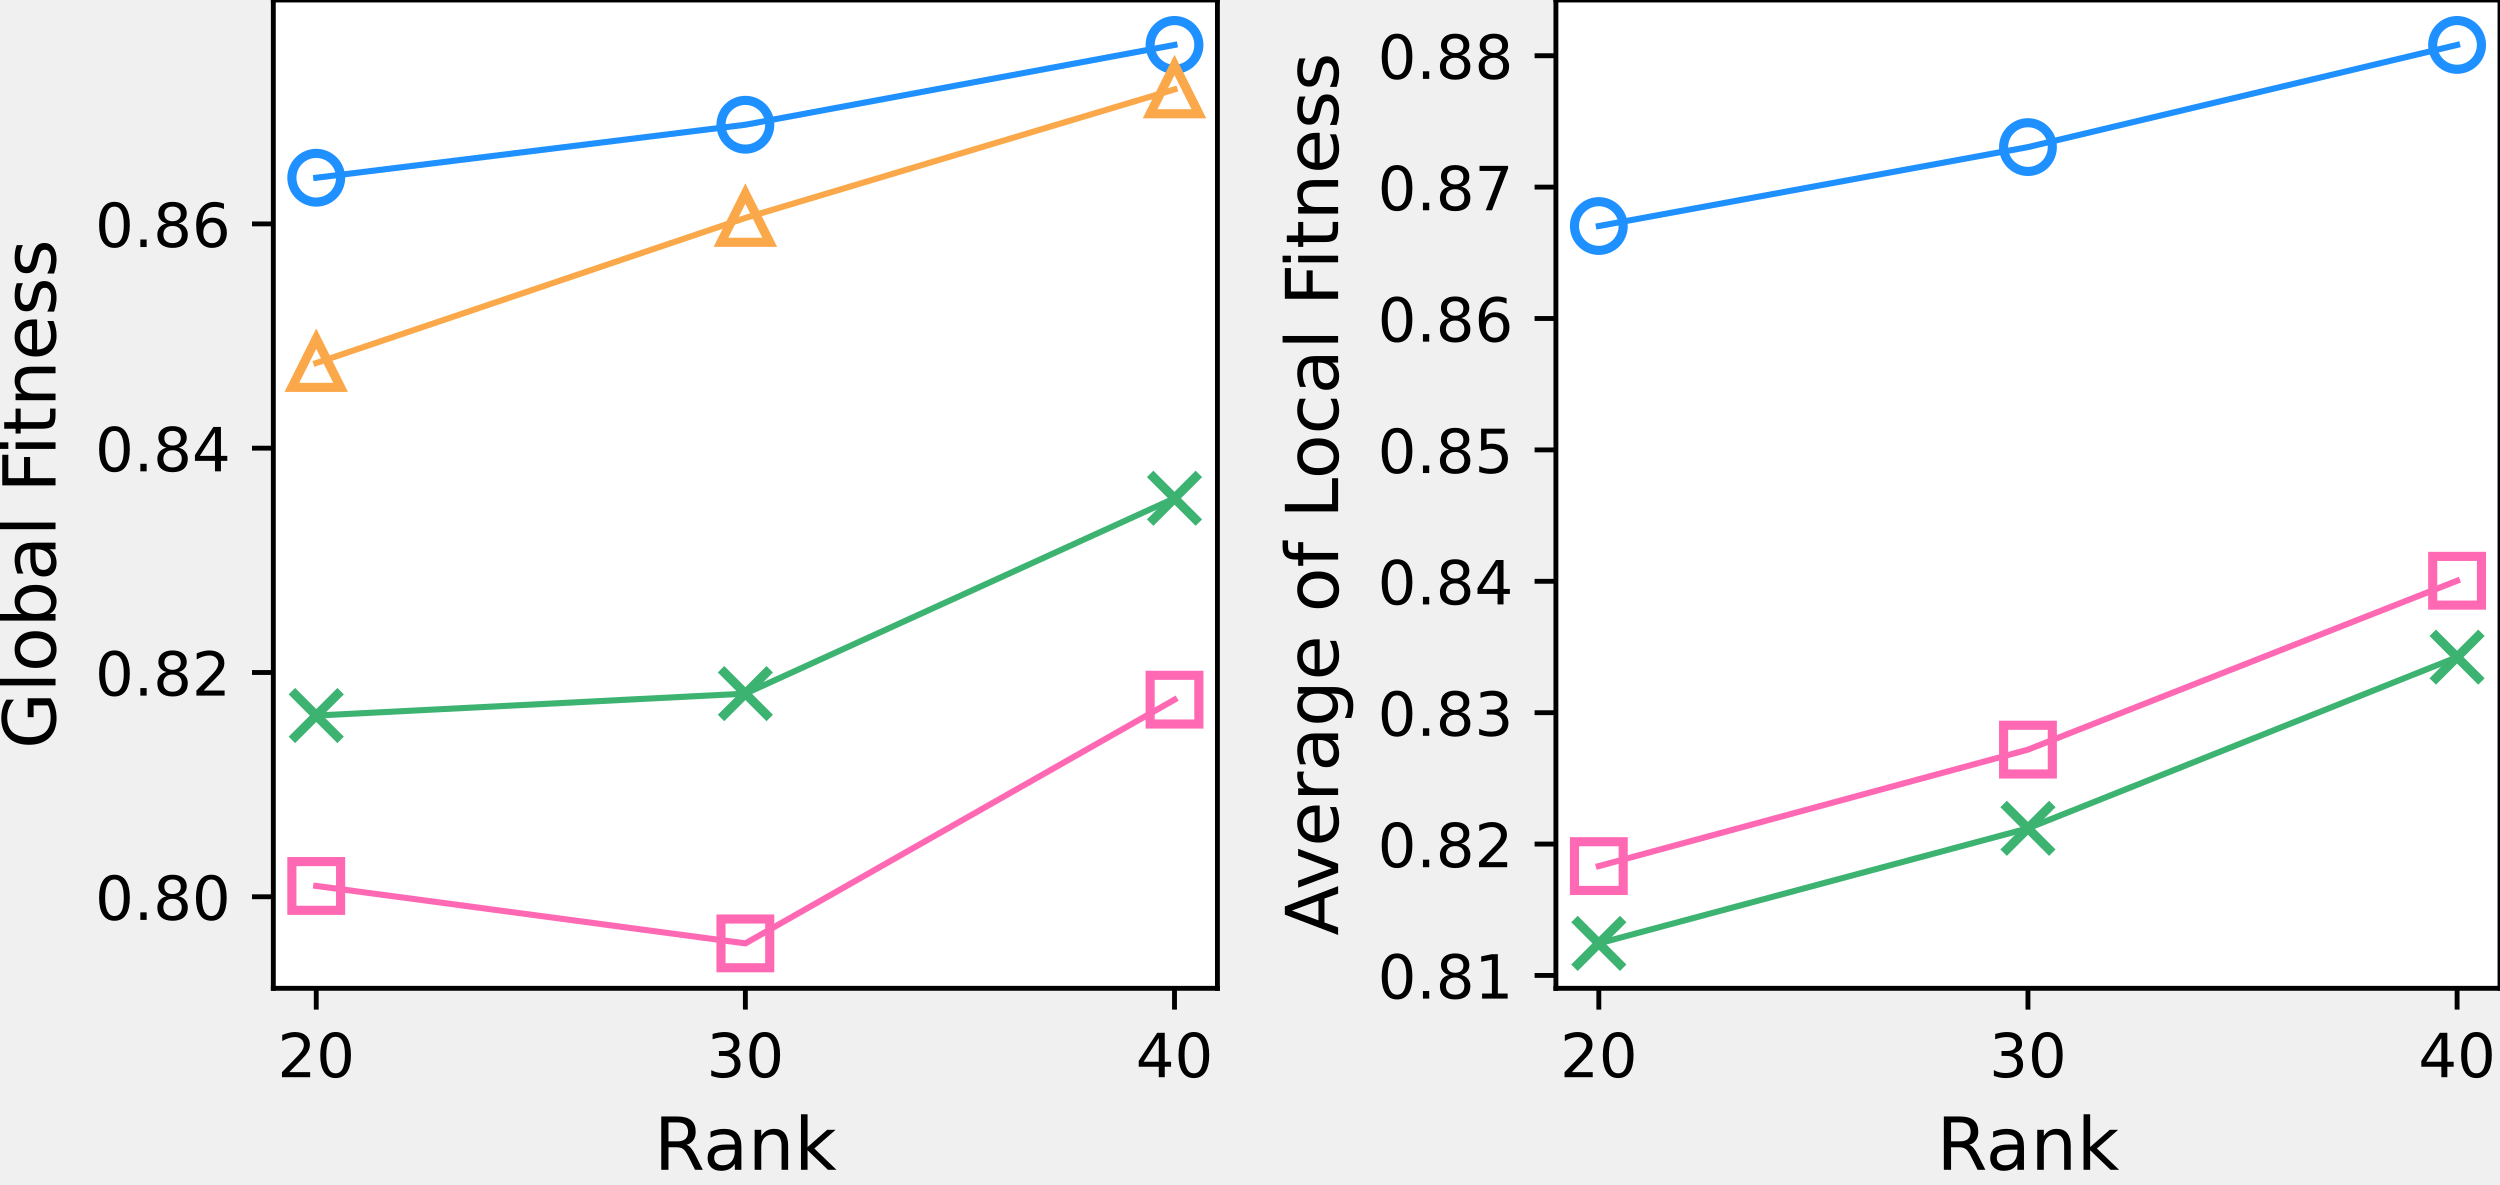
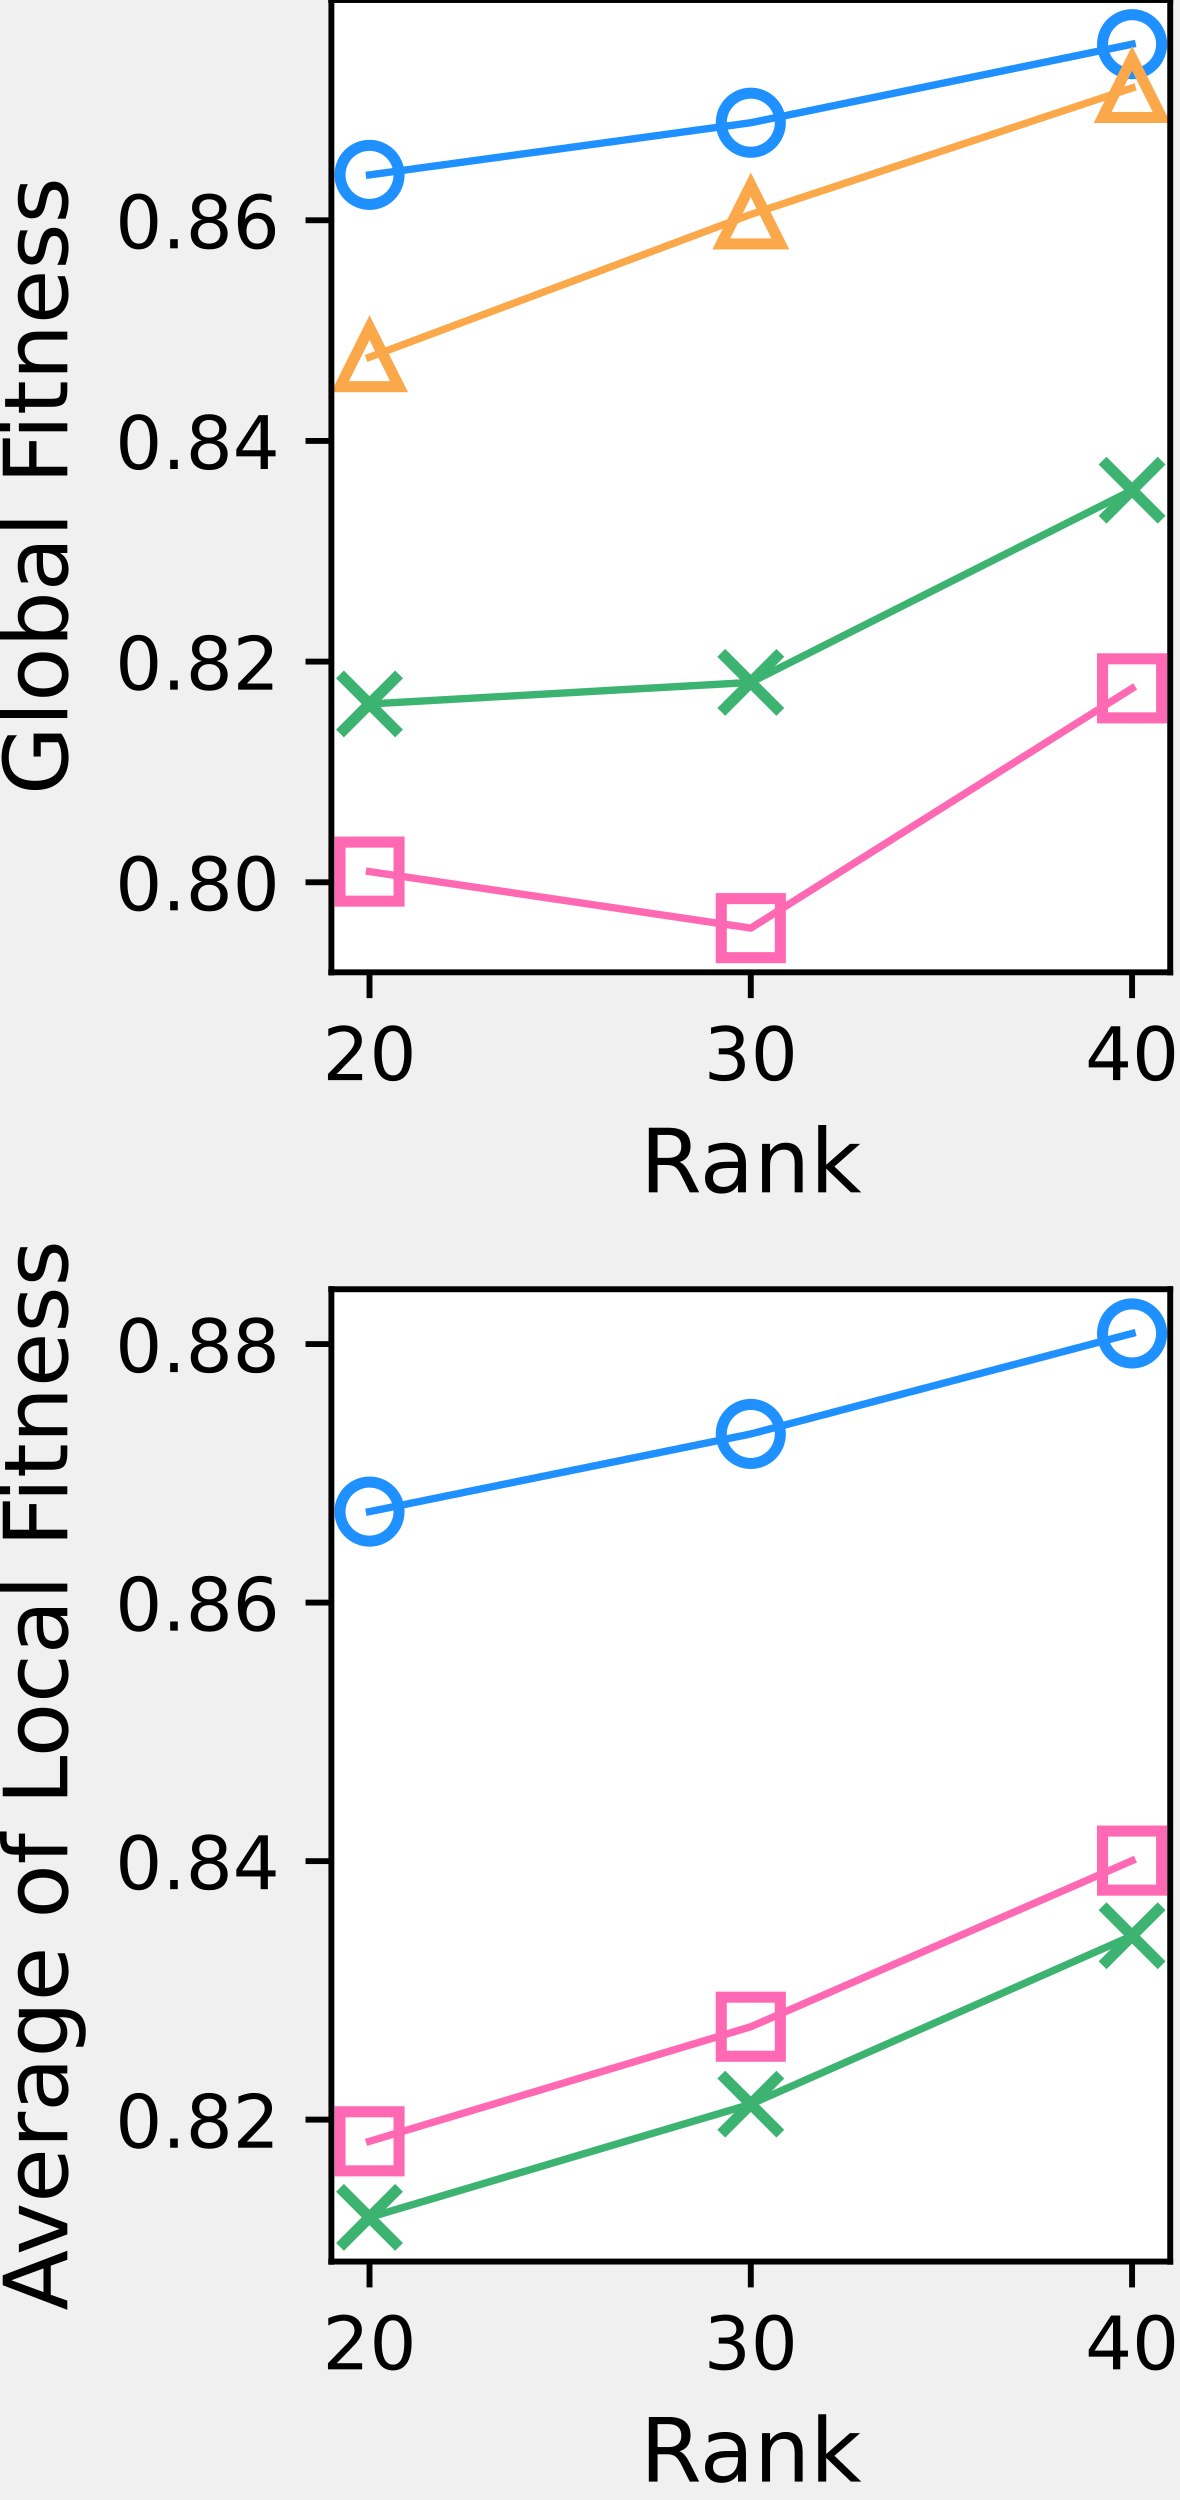
- <svg xmlns="http://www.w3.org/2000/svg" xmlns:xlink="http://www.w3.org/1999/xlink" height="194.572pt" version="1.1" viewBox="0 0 410.499 194.572" width="410.499pt">
+ <svg xmlns="http://www.w3.org/2000/svg" xmlns:xlink="http://www.w3.org/1999/xlink" height="338.572pt" version="1.1" viewBox="0 0 159.679 338.572" width="159.679pt">
  <defs>
    <style type="text/css">*{stroke-linecap:butt;stroke-linejoin:round;}</style>
  </defs>
  <g id="figure_1">
    <g id="patch_1">
-       <path d="M 0 194.572  L 410.499 194.572  L 410.499 0  L 0 0  z " style="fill:none;" />
+       <path d="M 0 338.572  L 159.679 338.572  L 159.679 0  L 0 0  z " style="fill:none;" />
    </g>
    <g id="axes_1">
      <g id="patch_2">
-         <path d="M 44.879 162.28  L 199.899 162.28  L 199.899 0  L 44.879 0  z " style="fill:#ffffff;" />
+         <path d="M 44.879 131.68  L 158.48 131.68  L 158.48 0  L 44.879 0  z " style="fill:#ffffff;" />
      </g>
      <g id="matplotlib.axis_1">
        <g id="xtick_1">
          <g id="line2d_1">
            <defs>
-               <path d="M 0 0  L 0 3.5  " id="m22b620ead5" style="stroke:#000000;stroke-width:0.8;" />
+               <path d="M 0 0  L 0 3.5  " id="mebfecb0c46" style="stroke:#000000;stroke-width:0.8;" />
            </defs>
            <g>
-               <use style="stroke:#000000;stroke-width:0.8;" x="51.926" xlink:href="#m22b620ead5" y="162.28" />
+               <use style="stroke:#000000;stroke-width:0.8;" x="50.043" xlink:href="#mebfecb0c46" y="131.68" />
            </g>
          </g>
          <g id="text_1">
-             <g transform="translate(45.56324 176.8784)scale(0.1 -0.1)">
+             <g transform="translate(43.68055 146.2784)scale(0.1 -0.1)">
              <defs>
                <path d="M 19.188 8.297  L 53.609 8.297  L 53.609 0  L 7.328 0  L 7.328 8.297  Q 12.938 14.109 22.625 23.891  Q 32.328 33.688 34.812 36.531  Q 39.547 41.844 41.422 45.531  Q 43.312 49.219 43.312 52.781  Q 43.312 58.594 39.234 62.25  Q 35.156 65.922 28.609 65.922  Q 23.969 65.922 18.812 64.312  Q 13.672 62.703 7.812 59.422  L 7.812 69.391  Q 13.766 71.781 18.938 73  Q 24.125 74.219 28.422 74.219  Q 39.75 74.219 46.484 68.547  Q 53.219 62.891 53.219 53.422  Q 53.219 48.922 51.531 44.891  Q 49.859 40.875 45.406 35.406  Q 44.188 33.984 37.641 27.219  Q 31.109 20.453 19.188 8.297  z " id="DejaVuSans-50" />
                <path d="M 31.781 66.406  Q 24.172 66.406 20.328 58.906  Q 16.5 51.422 16.5 36.375  Q 16.5 21.391 20.328 13.891  Q 24.172 6.391 31.781 6.391  Q 39.453 6.391 43.281 13.891  Q 47.125 21.391 47.125 36.375  Q 47.125 51.422 43.281 58.906  Q 39.453 66.406 31.781 66.406  z M 31.781 74.219  Q 44.047 74.219 50.516 64.516  Q 56.984 54.828 56.984 36.375  Q 56.984 17.969 50.516 8.266  Q 44.047 -1.422 31.781 -1.422  Q 19.531 -1.422 13.062 8.266  Q 6.594 17.969 6.594 36.375  Q 6.594 54.828 13.062 64.516  Q 19.531 74.219 31.781 74.219  z " id="DejaVuSans-48" />
              </defs>
              <use xlink:href="#DejaVuSans-50" />
              <use x="63.623" xlink:href="#DejaVuSans-48" />
            </g>
          </g>
        </g>
        <g id="xtick_2">
          <g id="line2d_2">
            <g>
-               <use style="stroke:#000000;stroke-width:0.8;" x="122.389" xlink:href="#m22b620ead5" y="162.28" />
+               <use style="stroke:#000000;stroke-width:0.8;" x="101.68" xlink:href="#mebfecb0c46" y="131.68" />
            </g>
          </g>
          <g id="text_2">
-             <g transform="translate(116.0269 176.8784)scale(0.1 -0.1)">
+             <g transform="translate(95.31733 146.2784)scale(0.1 -0.1)">
              <defs>
                <path d="M 40.578 39.312  Q 47.656 37.797 51.625 33  Q 55.609 28.219 55.609 21.188  Q 55.609 10.406 48.188 4.484  Q 40.766 -1.422 27.094 -1.422  Q 22.516 -1.422 17.656 -0.516  Q 12.797 0.391 7.625 2.203  L 7.625 11.719  Q 11.719 9.328 16.594 8.109  Q 21.484 6.891 26.812 6.891  Q 36.078 6.891 40.938 10.547  Q 45.797 14.203 45.797 21.188  Q 45.797 27.641 41.281 31.266  Q 36.766 34.906 28.719 34.906  L 20.219 34.906  L 20.219 43.016  L 29.109 43.016  Q 36.375 43.016 40.234 45.922  Q 44.094 48.828 44.094 54.297  Q 44.094 59.906 40.109 62.906  Q 36.141 65.922 28.719 65.922  Q 24.656 65.922 20.016 65.031  Q 15.375 64.156 9.812 62.312  L 9.812 71.094  Q 15.438 72.656 20.344 73.438  Q 25.25 74.219 29.594 74.219  Q 40.828 74.219 47.359 69.109  Q 53.906 64.016 53.906 55.328  Q 53.906 49.266 50.438 45.094  Q 46.969 40.922 40.578 39.312  z " id="DejaVuSans-51" />
              </defs>
              <use xlink:href="#DejaVuSans-51" />
              <use x="63.623" xlink:href="#DejaVuSans-48" />
            </g>
          </g>
        </g>
        <g id="xtick_3">
          <g id="line2d_3">
            <g>
-               <use style="stroke:#000000;stroke-width:0.8;" x="192.853" xlink:href="#m22b620ead5" y="162.28" />
+               <use style="stroke:#000000;stroke-width:0.8;" x="153.317" xlink:href="#mebfecb0c46" y="131.68" />
            </g>
          </g>
          <g id="text_3">
-             <g transform="translate(186.4905 176.8784)scale(0.1 -0.1)">
+             <g transform="translate(146.9541 146.2784)scale(0.1 -0.1)">
              <defs>
                <path d="M 37.797 64.312  L 12.891 25.391  L 37.797 25.391  z M 35.203 72.906  L 47.609 72.906  L 47.609 25.391  L 58.016 25.391  L 58.016 17.188  L 47.609 17.188  L 47.609 0  L 37.797 0  L 37.797 17.188  L 4.891 17.188  L 4.891 26.703  z " id="DejaVuSans-52" />
              </defs>
              <use xlink:href="#DejaVuSans-52" />
              <use x="63.623" xlink:href="#DejaVuSans-48" />
            </g>
          </g>
        </g>
        <g id="text_4">
-           <g transform="translate(107.4016 192.0762)scale(0.12 -0.12)">
+           <g transform="translate(86.69202 161.4762)scale(0.12 -0.12)">
            <defs>
              <path d="M 44.391 34.188  Q 47.562 33.109 50.562 29.594  Q 53.562 26.078 56.594 19.922  L 66.609 0  L 56 0  L 46.688 18.703  Q 43.062 26.031 39.672 28.422  Q 36.281 30.812 30.422 30.812  L 19.672 30.812  L 19.672 0  L 9.812 0  L 9.812 72.906  L 32.078 72.906  Q 44.578 72.906 50.734 67.672  Q 56.891 62.453 56.891 51.906  Q 56.891 45.016 53.688 40.469  Q 50.484 35.938 44.391 34.188  z M 19.672 64.797  L 19.672 38.922  L 32.078 38.922  Q 39.203 38.922 42.844 42.219  Q 46.484 45.516 46.484 51.906  Q 46.484 58.297 42.844 61.547  Q 39.203 64.797 32.078 64.797  z " id="DejaVuSans-82" />
              <path d="M 34.281 27.484  Q 23.391 27.484 19.188 25  Q 14.984 22.516 14.984 16.5  Q 14.984 11.719 18.141 8.906  Q 21.297 6.109 26.703 6.109  Q 34.188 6.109 38.703 11.406  Q 43.219 16.703 43.219 25.484  L 43.219 27.484  z M 52.203 31.203  L 52.203 0  L 43.219 0  L 43.219 8.297  Q 40.141 3.328 35.547 0.953  Q 30.953 -1.422 24.312 -1.422  Q 15.922 -1.422 10.953 3.297  Q 6 8.016 6 15.922  Q 6 25.141 12.172 29.828  Q 18.359 34.516 30.609 34.516  L 43.219 34.516  L 43.219 35.406  Q 43.219 41.609 39.141 45  Q 35.062 48.391 27.688 48.391  Q 23 48.391 18.547 47.266  Q 14.109 46.141 10.016 43.891  L 10.016 52.203  Q 14.938 54.109 19.578 55.047  Q 24.219 56 28.609 56  Q 40.484 56 46.344 49.844  Q 52.203 43.703 52.203 31.203  z " id="DejaVuSans-97" />
              <path d="M 54.891 33.016  L 54.891 0  L 45.906 0  L 45.906 32.719  Q 45.906 40.484 42.875 44.328  Q 39.844 48.188 33.797 48.188  Q 26.516 48.188 22.312 43.547  Q 18.109 38.922 18.109 30.906  L 18.109 0  L 9.078 0  L 9.078 54.688  L 18.109 54.688  L 18.109 46.188  Q 21.344 51.125 25.703 53.562  Q 30.078 56 35.797 56  Q 45.219 56 50.047 50.172  Q 54.891 44.344 54.891 33.016  z " id="DejaVuSans-110" />
              <path d="M 9.078 75.984  L 18.109 75.984  L 18.109 31.109  L 44.922 54.688  L 56.391 54.688  L 27.391 29.109  L 57.625 0  L 45.906 0  L 18.109 26.703  L 18.109 0  L 9.078 0  z " id="DejaVuSans-107" />
            </defs>
            <use xlink:href="#DejaVuSans-82" />
            <use x="67.232" xlink:href="#DejaVuSans-97" />
            <use x="128.512" xlink:href="#DejaVuSans-110" />
            <use x="191.891" xlink:href="#DejaVuSans-107" />
          </g>
        </g>
      </g>
      <g id="matplotlib.axis_2">
        <g id="ytick_1">
          <g id="line2d_4">
            <defs>
-               <path d="M 0 0  L -3.5 0  " id="m95803c67c7" style="stroke:#000000;stroke-width:0.8;" />
+               <path d="M 0 0  L -3.5 0  " id="m34f2996baf" style="stroke:#000000;stroke-width:0.8;" />
            </defs>
            <g>
-               <use style="stroke:#000000;stroke-width:0.8;" x="44.879" xlink:href="#m95803c67c7" y="147.249" />
+               <use style="stroke:#000000;stroke-width:0.8;" x="44.879" xlink:href="#m34f2996baf" y="119.483" />
            </g>
          </g>
          <g id="text_5">
-             <g transform="translate(15.61375 151.0481)scale(0.1 -0.1)">
+             <g transform="translate(15.61375 123.2824)scale(0.1 -0.1)">
              <defs>
                <path d="M 10.688 12.406  L 21 12.406  L 21 0  L 10.688 0  z " id="DejaVuSans-46" />
                <path d="M 31.781 34.625  Q 24.75 34.625 20.719 30.859  Q 16.703 27.094 16.703 20.516  Q 16.703 13.922 20.719 10.156  Q 24.75 6.391 31.781 6.391  Q 38.812 6.391 42.859 10.172  Q 46.922 13.969 46.922 20.516  Q 46.922 27.094 42.891 30.859  Q 38.875 34.625 31.781 34.625  z M 21.922 38.812  Q 15.578 40.375 12.031 44.719  Q 8.5 49.078 8.5 55.328  Q 8.5 64.062 14.719 69.141  Q 20.953 74.219 31.781 74.219  Q 42.672 74.219 48.875 69.141  Q 55.078 64.062 55.078 55.328  Q 55.078 49.078 51.531 44.719  Q 48 40.375 41.703 38.812  Q 48.828 37.156 52.797 32.312  Q 56.781 27.484 56.781 20.516  Q 56.781 9.906 50.312 4.234  Q 43.844 -1.422 31.781 -1.422  Q 19.734 -1.422 13.25 4.234  Q 6.781 9.906 6.781 20.516  Q 6.781 27.484 10.781 32.312  Q 14.797 37.156 21.922 38.812  z M 18.312 54.391  Q 18.312 48.734 21.844 45.562  Q 25.391 42.391 31.781 42.391  Q 38.141 42.391 41.719 45.562  Q 45.312 48.734 45.312 54.391  Q 45.312 60.062 41.719 63.234  Q 38.141 66.406 31.781 66.406  Q 25.391 66.406 21.844 63.234  Q 18.312 60.062 18.312 54.391  z " id="DejaVuSans-56" />
              </defs>
              <use xlink:href="#DejaVuSans-48" />
              <use x="63.623" xlink:href="#DejaVuSans-46" />
              <use x="95.41" xlink:href="#DejaVuSans-56" />
              <use x="159.033" xlink:href="#DejaVuSans-48" />
            </g>
          </g>
        </g>
        <g id="ytick_2">
          <g id="line2d_5">
            <g>
-               <use style="stroke:#000000;stroke-width:0.8;" x="44.879" xlink:href="#m95803c67c7" y="110.421" />
+               <use style="stroke:#000000;stroke-width:0.8;" x="44.879" xlink:href="#m34f2996baf" y="89.6" />
            </g>
          </g>
          <g id="text_6">
-             <g transform="translate(15.61375 114.22)scale(0.1 -0.1)">
+             <g transform="translate(15.61375 93.39875)scale(0.1 -0.1)">
              <use xlink:href="#DejaVuSans-48" />
              <use x="63.623" xlink:href="#DejaVuSans-46" />
              <use x="95.41" xlink:href="#DejaVuSans-56" />
              <use x="159.033" xlink:href="#DejaVuSans-50" />
            </g>
          </g>
        </g>
        <g id="ytick_3">
          <g id="line2d_6">
            <g>
-               <use style="stroke:#000000;stroke-width:0.8;" x="44.879" xlink:href="#m95803c67c7" y="73.593" />
+               <use style="stroke:#000000;stroke-width:0.8;" x="44.879" xlink:href="#m34f2996baf" y="59.716" />
            </g>
          </g>
          <g id="text_7">
-             <g transform="translate(15.61375 77.392)scale(0.1 -0.1)">
+             <g transform="translate(15.61375 63.51513)scale(0.1 -0.1)">
              <use xlink:href="#DejaVuSans-48" />
              <use x="63.623" xlink:href="#DejaVuSans-46" />
              <use x="95.41" xlink:href="#DejaVuSans-56" />
              <use x="159.033" xlink:href="#DejaVuSans-52" />
            </g>
          </g>
        </g>
        <g id="ytick_4">
          <g id="line2d_7">
            <g>
-               <use style="stroke:#000000;stroke-width:0.8;" x="44.879" xlink:href="#m95803c67c7" y="36.765" />
+               <use style="stroke:#000000;stroke-width:0.8;" x="44.879" xlink:href="#m34f2996baf" y="29.832" />
            </g>
          </g>
          <g id="text_8">
-             <g transform="translate(15.61375 40.56398)scale(0.1 -0.1)">
+             <g transform="translate(15.61375 33.63151)scale(0.1 -0.1)">
              <defs>
                <path d="M 33.016 40.375  Q 26.375 40.375 22.484 35.828  Q 18.609 31.297 18.609 23.391  Q 18.609 15.531 22.484 10.953  Q 26.375 6.391 33.016 6.391  Q 39.656 6.391 43.531 10.953  Q 47.406 15.531 47.406 23.391  Q 47.406 31.297 43.531 35.828  Q 39.656 40.375 33.016 40.375  z M 52.594 71.297  L 52.594 62.312  Q 48.875 64.062 45.094 64.984  Q 41.312 65.922 37.594 65.922  Q 27.828 65.922 22.672 59.328  Q 17.531 52.734 16.797 39.406  Q 19.672 43.656 24.016 45.922  Q 28.375 48.188 33.594 48.188  Q 44.578 48.188 50.953 41.516  Q 57.328 34.859 57.328 23.391  Q 57.328 12.156 50.688 5.359  Q 44.047 -1.422 33.016 -1.422  Q 20.359 -1.422 13.672 8.266  Q 6.984 17.969 6.984 36.375  Q 6.984 53.656 15.188 63.938  Q 23.391 74.219 37.203 74.219  Q 40.922 74.219 44.703 73.484  Q 48.484 72.75 52.594 71.297  z " id="DejaVuSans-54" />
              </defs>
              <use xlink:href="#DejaVuSans-48" />
              <use x="63.623" xlink:href="#DejaVuSans-46" />
              <use x="95.41" xlink:href="#DejaVuSans-56" />
              <use x="159.033" xlink:href="#DejaVuSans-54" />
            </g>
          </g>
        </g>
        <g id="text_9">
-           <g transform="translate(9.118125 122.9675)rotate(-90)scale(0.12 -0.12)">
+           <g transform="translate(9.118125 107.6675)rotate(-90)scale(0.12 -0.12)">
            <defs>
              <path d="M 59.516 10.406  L 59.516 29.984  L 43.406 29.984  L 43.406 38.094  L 69.281 38.094  L 69.281 6.781  Q 63.578 2.734 56.688 0.656  Q 49.812 -1.422 42 -1.422  Q 24.906 -1.422 15.25 8.562  Q 5.609 18.562 5.609 36.375  Q 5.609 54.25 15.25 64.234  Q 24.906 74.219 42 74.219  Q 49.125 74.219 55.547 72.453  Q 61.969 70.703 67.391 67.281  L 67.391 56.781  Q 61.922 61.422 55.766 63.766  Q 49.609 66.109 42.828 66.109  Q 29.438 66.109 22.719 58.641  Q 16.016 51.172 16.016 36.375  Q 16.016 21.625 22.719 14.156  Q 29.438 6.688 42.828 6.688  Q 48.047 6.688 52.141 7.594  Q 56.25 8.5 59.516 10.406  z " id="DejaVuSans-71" />
              <path d="M 9.422 75.984  L 18.406 75.984  L 18.406 0  L 9.422 0  z " id="DejaVuSans-108" />
              <path d="M 30.609 48.391  Q 23.391 48.391 19.188 42.75  Q 14.984 37.109 14.984 27.297  Q 14.984 17.484 19.156 11.844  Q 23.344 6.203 30.609 6.203  Q 37.797 6.203 41.984 11.859  Q 46.188 17.531 46.188 27.297  Q 46.188 37.016 41.984 42.703  Q 37.797 48.391 30.609 48.391  z M 30.609 56  Q 42.328 56 49.016 48.375  Q 55.719 40.766 55.719 27.297  Q 55.719 13.875 49.016 6.219  Q 42.328 -1.422 30.609 -1.422  Q 18.844 -1.422 12.172 6.219  Q 5.516 13.875 5.516 27.297  Q 5.516 40.766 12.172 48.375  Q 18.844 56 30.609 56  z " id="DejaVuSans-111" />
              <path d="M 48.688 27.297  Q 48.688 37.203 44.609 42.844  Q 40.531 48.484 33.406 48.484  Q 26.266 48.484 22.188 42.844  Q 18.109 37.203 18.109 27.297  Q 18.109 17.391 22.188 11.75  Q 26.266 6.109 33.406 6.109  Q 40.531 6.109 44.609 11.75  Q 48.688 17.391 48.688 27.297  z M 18.109 46.391  Q 20.953 51.266 25.266 53.625  Q 29.594 56 35.594 56  Q 45.562 56 51.781 48.094  Q 58.016 40.188 58.016 27.297  Q 58.016 14.406 51.781 6.484  Q 45.562 -1.422 35.594 -1.422  Q 29.594 -1.422 25.266 0.953  Q 20.953 3.328 18.109 8.203  L 18.109 0  L 9.078 0  L 9.078 75.984  L 18.109 75.984  z " id="DejaVuSans-98" />
              <path id="DejaVuSans-32" />
              <path d="M 9.812 72.906  L 51.703 72.906  L 51.703 64.594  L 19.672 64.594  L 19.672 43.109  L 48.578 43.109  L 48.578 34.812  L 19.672 34.812  L 19.672 0  L 9.812 0  z " id="DejaVuSans-70" />
              <path d="M 9.422 54.688  L 18.406 54.688  L 18.406 0  L 9.422 0  z M 9.422 75.984  L 18.406 75.984  L 18.406 64.594  L 9.422 64.594  z " id="DejaVuSans-105" />
              <path d="M 18.312 70.219  L 18.312 54.688  L 36.812 54.688  L 36.812 47.703  L 18.312 47.703  L 18.312 18.016  Q 18.312 11.328 20.141 9.422  Q 21.969 7.516 27.594 7.516  L 36.812 7.516  L 36.812 0  L 27.594 0  Q 17.188 0 13.234 3.875  Q 9.281 7.766 9.281 18.016  L 9.281 47.703  L 2.688 47.703  L 2.688 54.688  L 9.281 54.688  L 9.281 70.219  z " id="DejaVuSans-116" />
              <path d="M 56.203 29.594  L 56.203 25.203  L 14.891 25.203  Q 15.484 15.922 20.484 11.062  Q 25.484 6.203 34.422 6.203  Q 39.594 6.203 44.453 7.469  Q 49.312 8.734 54.109 11.281  L 54.109 2.781  Q 49.266 0.734 44.188 -0.344  Q 39.109 -1.422 33.891 -1.422  Q 20.797 -1.422 13.156 6.188  Q 5.516 13.812 5.516 26.812  Q 5.516 40.234 12.766 48.109  Q 20.016 56 32.328 56  Q 43.359 56 49.781 48.891  Q 56.203 41.797 56.203 29.594  z M 47.219 32.234  Q 47.125 39.594 43.094 43.984  Q 39.062 48.391 32.422 48.391  Q 24.906 48.391 20.391 44.141  Q 15.875 39.891 15.188 32.172  z " id="DejaVuSans-101" />
              <path d="M 44.281 53.078  L 44.281 44.578  Q 40.484 46.531 36.375 47.5  Q 32.281 48.484 27.875 48.484  Q 21.188 48.484 17.844 46.438  Q 14.5 44.391 14.5 40.281  Q 14.5 37.156 16.891 35.375  Q 19.281 33.594 26.516 31.984  L 29.594 31.297  Q 39.156 29.25 43.188 25.516  Q 47.219 21.781 47.219 15.094  Q 47.219 7.469 41.188 3.016  Q 35.156 -1.422 24.609 -1.422  Q 20.219 -1.422 15.453 -0.562  Q 10.688 0.297 5.422 2  L 5.422 11.281  Q 10.406 8.688 15.234 7.391  Q 20.062 6.109 24.812 6.109  Q 31.156 6.109 34.562 8.281  Q 37.984 10.453 37.984 14.406  Q 37.984 18.062 35.516 20.016  Q 33.062 21.969 24.703 23.781  L 21.578 24.516  Q 13.234 26.266 9.516 29.906  Q 5.812 33.547 5.812 39.891  Q 5.812 47.609 11.281 51.797  Q 16.75 56 26.812 56  Q 31.781 56 36.172 55.266  Q 40.578 54.547 44.281 53.078  z " id="DejaVuSans-115" />
            </defs>
            <use xlink:href="#DejaVuSans-71" />
            <use x="77.49" xlink:href="#DejaVuSans-108" />
            <use x="105.273" xlink:href="#DejaVuSans-111" />
            <use x="166.455" xlink:href="#DejaVuSans-98" />
            <use x="229.932" xlink:href="#DejaVuSans-97" />
            <use x="291.211" xlink:href="#DejaVuSans-108" />
            <use x="318.994" xlink:href="#DejaVuSans-32" />
            <use x="350.781" xlink:href="#DejaVuSans-70" />
            <use x="401.051" xlink:href="#DejaVuSans-105" />
            <use x="428.834" xlink:href="#DejaVuSans-116" />
            <use x="468.043" xlink:href="#DejaVuSans-110" />
            <use x="531.422" xlink:href="#DejaVuSans-101" />
            <use x="592.945" xlink:href="#DejaVuSans-115" />
            <use x="645.045" xlink:href="#DejaVuSans-115" />
          </g>
        </g>
      </g>
      <g id="line2d_8">
-         <path clip-path="url(#pdf26d61a05)" d="M 51.926 29.185  L 122.389 20.482  L 192.853 7.376  " style="fill:none;stroke:#1e90ff;stroke-linecap:square;" />
+         <path clip-path="url(#p5568175141)" d="M 50.043 23.682  L 101.68 16.619  L 153.317 5.985  " style="fill:none;stroke:#1e90ff;stroke-linecap:square;" />
        <defs>
-           <path d="M 0 4  C 1.061 4 2.078 3.579 2.828 2.828  C 3.579 2.078 4 1.061 4 0  C 4 -1.061 3.579 -2.078 2.828 -2.828  C 2.078 -3.579 1.061 -4 0 -4  C -1.061 -4 -2.078 -3.579 -2.828 -2.828  C -3.579 -2.078 -4 -1.061 -4 0  C -4 1.061 -3.579 2.078 -2.828 2.828  C -2.078 3.579 -1.061 4 0 4  z " id="m43bd1af889" style="stroke:#1e90ff;stroke-width:1.5;" />
+           <path d="M 0 4  C 1.061 4 2.078 3.579 2.828 2.828  C 3.579 2.078 4 1.061 4 0  C 4 -1.061 3.579 -2.078 2.828 -2.828  C 2.078 -3.579 1.061 -4 0 -4  C -1.061 -4 -2.078 -3.579 -2.828 -2.828  C -3.579 -2.078 -4 -1.061 -4 0  C -4 1.061 -3.579 2.078 -2.828 2.828  C -2.078 3.579 -1.061 4 0 4  z " id="mf6f467e544" style="stroke:#1e90ff;stroke-width:1.5;" />
        </defs>
-         <g clip-path="url(#pdf26d61a05)">
-           <use style="fill-opacity:0;stroke:#1e90ff;stroke-width:1.5;" x="51.926" xlink:href="#m43bd1af889" y="29.185" />
-           <use style="fill-opacity:0;stroke:#1e90ff;stroke-width:1.5;" x="122.389" xlink:href="#m43bd1af889" y="20.482" />
-           <use style="fill-opacity:0;stroke:#1e90ff;stroke-width:1.5;" x="192.853" xlink:href="#m43bd1af889" y="7.376" />
+         <g clip-path="url(#p5568175141)">
+           <use style="fill-opacity:0;stroke:#1e90ff;stroke-width:1.5;" x="50.043" xlink:href="#mf6f467e544" y="23.682" />
+           <use style="fill-opacity:0;stroke:#1e90ff;stroke-width:1.5;" x="101.68" xlink:href="#mf6f467e544" y="16.619" />
+           <use style="fill-opacity:0;stroke:#1e90ff;stroke-width:1.5;" x="153.317" xlink:href="#mf6f467e544" y="5.985" />
        </g>
      </g>
      <g id="line2d_9">
-         <path clip-path="url(#pdf26d61a05)" d="M 51.926 117.49  L 122.389 113.892  L 192.853 81.812  " style="fill:none;stroke:#3cb371;stroke-linecap:square;" />
+         <path clip-path="url(#p5568175141)" d="M 50.043 95.335  L 101.68 92.416  L 153.317 66.385  " style="fill:none;stroke:#3cb371;stroke-linecap:square;" />
        <defs>
-           <path d="M -4 4  L 4 -4  M -4 -4  L 4 4  " id="m9c3011cb0c" style="stroke:#3cb371;stroke-width:1.5;" />
+           <path d="M -4 4  L 4 -4  M -4 -4  L 4 4  " id="mb5c2bb38ed" style="stroke:#3cb371;stroke-width:1.5;" />
        </defs>
-         <g clip-path="url(#pdf26d61a05)">
-           <use style="fill-opacity:0;stroke:#3cb371;stroke-width:1.5;" x="51.926" xlink:href="#m9c3011cb0c" y="117.49" />
-           <use style="fill-opacity:0;stroke:#3cb371;stroke-width:1.5;" x="122.389" xlink:href="#m9c3011cb0c" y="113.892" />
-           <use style="fill-opacity:0;stroke:#3cb371;stroke-width:1.5;" x="192.853" xlink:href="#m9c3011cb0c" y="81.812" />
+         <g clip-path="url(#p5568175141)">
+           <use style="fill-opacity:0;stroke:#3cb371;stroke-width:1.5;" x="50.043" xlink:href="#mb5c2bb38ed" y="95.335" />
+           <use style="fill-opacity:0;stroke:#3cb371;stroke-width:1.5;" x="101.68" xlink:href="#mb5c2bb38ed" y="92.416" />
+           <use style="fill-opacity:0;stroke:#3cb371;stroke-width:1.5;" x="153.317" xlink:href="#mb5c2bb38ed" y="66.385" />
        </g>
      </g>
      <g id="line2d_10">
-         <path clip-path="url(#pdf26d61a05)" d="M 51.926 145.473  L 122.389 154.904  L 192.853 114.885  " style="fill:none;stroke:#ff69b4;stroke-linecap:square;" />
+         <path clip-path="url(#p5568175141)" d="M 50.043 118.042  L 101.68 125.695  L 153.317 93.222  " style="fill:none;stroke:#ff69b4;stroke-linecap:square;" />
        <defs>
-           <path d="M -4 4  L 4 4  L 4 -4  L -4 -4  z " id="m32eb1711cd" style="stroke:#ff69b4;stroke-linejoin:miter;stroke-width:1.5;" />
+           <path d="M -4 4  L 4 4  L 4 -4  L -4 -4  z " id="m7d2c022406" style="stroke:#ff69b4;stroke-linejoin:miter;stroke-width:1.5;" />
        </defs>
-         <g clip-path="url(#pdf26d61a05)">
-           <use style="fill-opacity:0;stroke:#ff69b4;stroke-linejoin:miter;stroke-width:1.5;" x="51.926" xlink:href="#m32eb1711cd" y="145.473" />
-           <use style="fill-opacity:0;stroke:#ff69b4;stroke-linejoin:miter;stroke-width:1.5;" x="122.389" xlink:href="#m32eb1711cd" y="154.904" />
-           <use style="fill-opacity:0;stroke:#ff69b4;stroke-linejoin:miter;stroke-width:1.5;" x="192.853" xlink:href="#m32eb1711cd" y="114.885" />
+         <g clip-path="url(#p5568175141)">
+           <use style="fill-opacity:0;stroke:#ff69b4;stroke-linejoin:miter;stroke-width:1.5;" x="50.043" xlink:href="#m7d2c022406" y="118.042" />
+           <use style="fill-opacity:0;stroke:#ff69b4;stroke-linejoin:miter;stroke-width:1.5;" x="101.68" xlink:href="#m7d2c022406" y="125.695" />
+           <use style="fill-opacity:0;stroke:#ff69b4;stroke-linejoin:miter;stroke-width:1.5;" x="153.317" xlink:href="#m7d2c022406" y="93.222" />
        </g>
      </g>
      <g id="line2d_11">
-         <path clip-path="url(#pdf26d61a05)" d="M 51.926 59.609  L 122.389 35.781  L 192.853 14.676  " style="fill:none;stroke:#fba84a;stroke-linecap:square;" />
+         <path clip-path="url(#p5568175141)" d="M 50.043 48.369  L 101.68 29.034  L 153.317 11.909  " style="fill:none;stroke:#fba84a;stroke-linecap:square;" />
        <defs>
-           <path d="M 0 -4  L -4 4  L 4 4  z " id="m5657a6ff26" style="stroke:#fba84a;stroke-linejoin:miter;stroke-width:1.5;" />
+           <path d="M 0 -4  L -4 4  L 4 4  z " id="m184d2b440d" style="stroke:#fba84a;stroke-linejoin:miter;stroke-width:1.5;" />
        </defs>
-         <g clip-path="url(#pdf26d61a05)">
-           <use style="fill-opacity:0;stroke:#fba84a;stroke-linejoin:miter;stroke-width:1.5;" x="51.926" xlink:href="#m5657a6ff26" y="59.609" />
-           <use style="fill-opacity:0;stroke:#fba84a;stroke-linejoin:miter;stroke-width:1.5;" x="122.389" xlink:href="#m5657a6ff26" y="35.781" />
-           <use style="fill-opacity:0;stroke:#fba84a;stroke-linejoin:miter;stroke-width:1.5;" x="192.853" xlink:href="#m5657a6ff26" y="14.676" />
+         <g clip-path="url(#p5568175141)">
+           <use style="fill-opacity:0;stroke:#fba84a;stroke-linejoin:miter;stroke-width:1.5;" x="50.043" xlink:href="#m184d2b440d" y="48.369" />
+           <use style="fill-opacity:0;stroke:#fba84a;stroke-linejoin:miter;stroke-width:1.5;" x="101.68" xlink:href="#m184d2b440d" y="29.034" />
+           <use style="fill-opacity:0;stroke:#fba84a;stroke-linejoin:miter;stroke-width:1.5;" x="153.317" xlink:href="#m184d2b440d" y="11.909" />
        </g>
      </g>
      <g id="patch_3">
-         <path d="M 44.879 162.28  L 44.879 0  " style="fill:none;stroke:#000000;stroke-linecap:square;stroke-linejoin:miter;stroke-width:0.8;" />
+         <path d="M 44.879 131.68  L 44.879 0  " style="fill:none;stroke:#000000;stroke-linecap:square;stroke-linejoin:miter;stroke-width:0.8;" />
      </g>
      <g id="patch_4">
-         <path d="M 199.899 162.28  L 199.899 0  " style="fill:none;stroke:#000000;stroke-linecap:square;stroke-linejoin:miter;stroke-width:0.8;" />
+         <path d="M 158.48 131.68  L 158.48 0  " style="fill:none;stroke:#000000;stroke-linecap:square;stroke-linejoin:miter;stroke-width:0.8;" />
      </g>
      <g id="patch_5">
-         <path d="M 44.879 162.28  L 199.899 162.28  " style="fill:none;stroke:#000000;stroke-linecap:square;stroke-linejoin:miter;stroke-width:0.8;" />
+         <path d="M 44.879 131.68  L 158.48 131.68  " style="fill:none;stroke:#000000;stroke-linecap:square;stroke-linejoin:miter;stroke-width:0.8;" />
      </g>
      <g id="patch_6">
-         <path d="M 44.879 0  L 199.899 0  " style="fill:none;stroke:#000000;stroke-linecap:square;stroke-linejoin:miter;stroke-width:0.8;" />
+         <path d="M 44.879 0  L 158.48 0  " style="fill:none;stroke:#000000;stroke-linecap:square;stroke-linejoin:miter;stroke-width:0.8;" />
      </g>
    </g>
    <g id="axes_2">
      <g id="patch_7">
-         <path d="M 255.479 162.28  L 410.499 162.28  L 410.499 0  L 255.479 0  z " style="fill:#ffffff;" />
+         <path d="M 44.879 306.28  L 158.48 306.28  L 158.48 174.6  L 44.879 174.6  z " style="fill:#ffffff;" />
      </g>
      <g id="matplotlib.axis_3">
        <g id="xtick_4">
          <g id="line2d_12">
            <g>
-               <use style="stroke:#000000;stroke-width:0.8;" x="262.526" xlink:href="#m22b620ead5" y="162.28" />
+               <use style="stroke:#000000;stroke-width:0.8;" x="50.043" xlink:href="#mebfecb0c46" y="306.28" />
            </g>
          </g>
          <g id="text_10">
-             <g transform="translate(256.1632 176.8784)scale(0.1 -0.1)">
+             <g transform="translate(43.68055 320.8784)scale(0.1 -0.1)">
              <use xlink:href="#DejaVuSans-50" />
              <use x="63.623" xlink:href="#DejaVuSans-48" />
            </g>
          </g>
        </g>
        <g id="xtick_5">
          <g id="line2d_13">
            <g>
-               <use style="stroke:#000000;stroke-width:0.8;" x="332.989" xlink:href="#m22b620ead5" y="162.28" />
+               <use style="stroke:#000000;stroke-width:0.8;" x="101.68" xlink:href="#mebfecb0c46" y="306.28" />
            </g>
          </g>
          <g id="text_11">
-             <g transform="translate(326.6269 176.8784)scale(0.1 -0.1)">
+             <g transform="translate(95.31733 320.8784)scale(0.1 -0.1)">
              <use xlink:href="#DejaVuSans-51" />
              <use x="63.623" xlink:href="#DejaVuSans-48" />
            </g>
          </g>
        </g>
        <g id="xtick_6">
          <g id="line2d_14">
            <g>
-               <use style="stroke:#000000;stroke-width:0.8;" x="403.453" xlink:href="#m22b620ead5" y="162.28" />
+               <use style="stroke:#000000;stroke-width:0.8;" x="153.317" xlink:href="#mebfecb0c46" y="306.28" />
            </g>
          </g>
          <g id="text_12">
-             <g transform="translate(397.0905 176.8784)scale(0.1 -0.1)">
+             <g transform="translate(146.9541 320.8784)scale(0.1 -0.1)">
              <use xlink:href="#DejaVuSans-52" />
              <use x="63.623" xlink:href="#DejaVuSans-48" />
            </g>
          </g>
        </g>
        <g id="text_13">
-           <g transform="translate(318.0016 192.0762)scale(0.12 -0.12)">
+           <g transform="translate(86.69202 336.0763)scale(0.12 -0.12)">
            <use xlink:href="#DejaVuSans-82" />
            <use x="67.232" xlink:href="#DejaVuSans-97" />
            <use x="128.512" xlink:href="#DejaVuSans-110" />
            <use x="191.891" xlink:href="#DejaVuSans-107" />
          </g>
        </g>
      </g>
      <g id="matplotlib.axis_4">
        <g id="ytick_5">
          <g id="line2d_15">
            <g>
-               <use style="stroke:#000000;stroke-width:0.8;" x="255.479" xlink:href="#m95803c67c7" y="160.17" />
+               <use style="stroke:#000000;stroke-width:0.8;" x="44.879" xlink:href="#m34f2996baf" y="287.062" />
            </g>
          </g>
          <g id="text_14">
-             <g transform="translate(226.2138 163.9696)scale(0.1 -0.1)">
-               <defs>
-                 <path d="M 12.406 8.297  L 28.516 8.297  L 28.516 63.922  L 10.984 60.406  L 10.984 69.391  L 28.422 72.906  L 38.281 72.906  L 38.281 8.297  L 54.391 8.297  L 54.391 0  L 12.406 0  z " id="DejaVuSans-49" />
-               </defs>
-               <use xlink:href="#DejaVuSans-48" />
-               <use x="63.623" xlink:href="#DejaVuSans-46" />
-               <use x="95.41" xlink:href="#DejaVuSans-56" />
-               <use x="159.033" xlink:href="#DejaVuSans-49" />
+             <g transform="translate(15.61375 290.8612)scale(0.1 -0.1)">
+               <use xlink:href="#DejaVuSans-48" />
+               <use x="63.623" xlink:href="#DejaVuSans-46" />
+               <use x="95.41" xlink:href="#DejaVuSans-56" />
+               <use x="159.033" xlink:href="#DejaVuSans-50" />
            </g>
          </g>
        </g>
        <g id="ytick_6">
          <g id="line2d_16">
            <g>
-               <use style="stroke:#000000;stroke-width:0.8;" x="255.479" xlink:href="#m95803c67c7" y="138.596" />
+               <use style="stroke:#000000;stroke-width:0.8;" x="44.879" xlink:href="#m34f2996baf" y="252.05" />
            </g>
          </g>
          <g id="text_15">
-             <g transform="translate(226.2138 142.3953)scale(0.1 -0.1)">
-               <use xlink:href="#DejaVuSans-48" />
-               <use x="63.623" xlink:href="#DejaVuSans-46" />
-               <use x="95.41" xlink:href="#DejaVuSans-56" />
-               <use x="159.033" xlink:href="#DejaVuSans-50" />
+             <g transform="translate(15.61375 255.849)scale(0.1 -0.1)">
+               <use xlink:href="#DejaVuSans-48" />
+               <use x="63.623" xlink:href="#DejaVuSans-46" />
+               <use x="95.41" xlink:href="#DejaVuSans-56" />
+               <use x="159.033" xlink:href="#DejaVuSans-52" />
            </g>
          </g>
        </g>
        <g id="ytick_7">
          <g id="line2d_17">
            <g>
-               <use style="stroke:#000000;stroke-width:0.8;" x="255.479" xlink:href="#m95803c67c7" y="117.022" />
+               <use style="stroke:#000000;stroke-width:0.8;" x="44.879" xlink:href="#m34f2996baf" y="217.037" />
            </g>
          </g>
          <g id="text_16">
-             <g transform="translate(226.2138 120.8211)scale(0.1 -0.1)">
-               <use xlink:href="#DejaVuSans-48" />
-               <use x="63.623" xlink:href="#DejaVuSans-46" />
-               <use x="95.41" xlink:href="#DejaVuSans-56" />
-               <use x="159.033" xlink:href="#DejaVuSans-51" />
+             <g transform="translate(15.61375 220.8367)scale(0.1 -0.1)">
+               <use xlink:href="#DejaVuSans-48" />
+               <use x="63.623" xlink:href="#DejaVuSans-46" />
+               <use x="95.41" xlink:href="#DejaVuSans-56" />
+               <use x="159.033" xlink:href="#DejaVuSans-54" />
            </g>
          </g>
        </g>
        <g id="ytick_8">
          <g id="line2d_18">
            <g>
-               <use style="stroke:#000000;stroke-width:0.8;" x="255.479" xlink:href="#m95803c67c7" y="95.448" />
+               <use style="stroke:#000000;stroke-width:0.8;" x="44.879" xlink:href="#m34f2996baf" y="182.025" />
            </g>
          </g>
          <g id="text_17">
-             <g transform="translate(226.2138 99.24686)scale(0.1 -0.1)">
-               <use xlink:href="#DejaVuSans-48" />
-               <use x="63.623" xlink:href="#DejaVuSans-46" />
-               <use x="95.41" xlink:href="#DejaVuSans-56" />
-               <use x="159.033" xlink:href="#DejaVuSans-52" />
-             </g>
-           </g>
-         </g>
-         <g id="ytick_9">
-           <g id="line2d_19">
-             <g>
-               <use style="stroke:#000000;stroke-width:0.8;" x="255.479" xlink:href="#m95803c67c7" y="73.873" />
-             </g>
-           </g>
-           <g id="text_18">
-             <g transform="translate(226.2138 77.67262)scale(0.1 -0.1)">
-               <defs>
-                 <path d="M 10.797 72.906  L 49.516 72.906  L 49.516 64.594  L 19.828 64.594  L 19.828 46.734  Q 21.969 47.469 24.109 47.828  Q 26.266 48.188 28.422 48.188  Q 40.625 48.188 47.75 41.5  Q 54.891 34.812 54.891 23.391  Q 54.891 11.625 47.562 5.094  Q 40.234 -1.422 26.906 -1.422  Q 22.312 -1.422 17.547 -0.641  Q 12.797 0.141 7.719 1.703  L 7.719 11.625  Q 12.109 9.234 16.797 8.062  Q 21.484 6.891 26.703 6.891  Q 35.156 6.891 40.078 11.328  Q 45.016 15.766 45.016 23.391  Q 45.016 31 40.078 35.438  Q 35.156 39.891 26.703 39.891  Q 22.75 39.891 18.812 39.016  Q 14.891 38.141 10.797 36.281  z " id="DejaVuSans-53" />
-               </defs>
-               <use xlink:href="#DejaVuSans-48" />
-               <use x="63.623" xlink:href="#DejaVuSans-46" />
-               <use x="95.41" xlink:href="#DejaVuSans-56" />
-               <use x="159.033" xlink:href="#DejaVuSans-53" />
-             </g>
-           </g>
-         </g>
-         <g id="ytick_10">
-           <g id="line2d_20">
-             <g>
-               <use style="stroke:#000000;stroke-width:0.8;" x="255.479" xlink:href="#m95803c67c7" y="52.299" />
-             </g>
-           </g>
-           <g id="text_19">
-             <g transform="translate(226.2138 56.09838)scale(0.1 -0.1)">
-               <use xlink:href="#DejaVuSans-48" />
-               <use x="63.623" xlink:href="#DejaVuSans-46" />
-               <use x="95.41" xlink:href="#DejaVuSans-56" />
-               <use x="159.033" xlink:href="#DejaVuSans-54" />
-             </g>
-           </g>
-         </g>
-         <g id="ytick_11">
-           <g id="line2d_21">
-             <g>
-               <use style="stroke:#000000;stroke-width:0.8;" x="255.479" xlink:href="#m95803c67c7" y="30.725" />
-             </g>
-           </g>
-           <g id="text_20">
-             <g transform="translate(226.2138 34.52415)scale(0.1 -0.1)">
-               <defs>
-                 <path d="M 8.203 72.906  L 55.078 72.906  L 55.078 68.703  L 28.609 0  L 18.312 0  L 43.219 64.594  L 8.203 64.594  z " id="DejaVuSans-55" />
-               </defs>
-               <use xlink:href="#DejaVuSans-48" />
-               <use x="63.623" xlink:href="#DejaVuSans-46" />
-               <use x="95.41" xlink:href="#DejaVuSans-56" />
-               <use x="159.033" xlink:href="#DejaVuSans-55" />
-             </g>
-           </g>
-         </g>
-         <g id="ytick_12">
-           <g id="line2d_22">
-             <g>
-               <use style="stroke:#000000;stroke-width:0.8;" x="255.479" xlink:href="#m95803c67c7" y="9.151" />
-             </g>
-           </g>
-           <g id="text_21">
-             <g transform="translate(226.2138 12.94991)scale(0.1 -0.1)">
+             <g transform="translate(15.61375 185.8244)scale(0.1 -0.1)">
              <use xlink:href="#DejaVuSans-48" />
              <use x="63.623" xlink:href="#DejaVuSans-46" />
              <use x="95.41" xlink:href="#DejaVuSans-56" />
              <use x="159.033" xlink:href="#DejaVuSans-56" />
            </g>
          </g>
        </g>
-         <g id="text_22">
-           <g transform="translate(219.7181 153.6163)rotate(-90)scale(0.12 -0.12)">
+         <g id="text_18">
+           <g transform="translate(9.118125 312.9162)rotate(-90)scale(0.12 -0.12)">
            <defs>
              <path d="M 34.188 63.188  L 20.797 26.906  L 47.609 26.906  z M 28.609 72.906  L 39.797 72.906  L 67.578 0  L 57.328 0  L 50.688 18.703  L 17.828 18.703  L 11.188 0  L 0.781 0  z " id="DejaVuSans-65" />
              <path d="M 2.984 54.688  L 12.5 54.688  L 29.594 8.797  L 46.688 54.688  L 56.203 54.688  L 35.688 0  L 23.484 0  z " id="DejaVuSans-118" />
              <path d="M 41.109 46.297  Q 39.594 47.172 37.812 47.578  Q 36.031 48 33.891 48  Q 26.266 48 22.188 43.047  Q 18.109 38.094 18.109 28.812  L 18.109 0  L 9.078 0  L 9.078 54.688  L 18.109 54.688  L 18.109 46.188  Q 20.953 51.172 25.484 53.578  Q 30.031 56 36.531 56  Q 37.453 56 38.578 55.875  Q 39.703 55.766 41.062 55.516  z " id="DejaVuSans-114" />
              <path d="M 45.406 27.984  Q 45.406 37.75 41.375 43.109  Q 37.359 48.484 30.078 48.484  Q 22.859 48.484 18.828 43.109  Q 14.797 37.75 14.797 27.984  Q 14.797 18.266 18.828 12.891  Q 22.859 7.516 30.078 7.516  Q 37.359 7.516 41.375 12.891  Q 45.406 18.266 45.406 27.984  z M 54.391 6.781  Q 54.391 -7.172 48.188 -13.984  Q 42 -20.797 29.203 -20.797  Q 24.469 -20.797 20.266 -20.094  Q 16.062 -19.391 12.109 -17.922  L 12.109 -9.188  Q 16.062 -11.328 19.922 -12.344  Q 23.781 -13.375 27.781 -13.375  Q 36.625 -13.375 41.016 -8.766  Q 45.406 -4.156 45.406 5.172  L 45.406 9.625  Q 42.625 4.781 38.281 2.391  Q 33.938 0 27.875 0  Q 17.828 0 11.672 7.656  Q 5.516 15.328 5.516 27.984  Q 5.516 40.672 11.672 48.328  Q 17.828 56 27.875 56  Q 33.938 56 38.281 53.609  Q 42.625 51.219 45.406 46.391  L 45.406 54.688  L 54.391 54.688  z " id="DejaVuSans-103" />
              <path d="M 37.109 75.984  L 37.109 68.5  L 28.516 68.5  Q 23.688 68.5 21.797 66.547  Q 19.922 64.594 19.922 59.516  L 19.922 54.688  L 34.719 54.688  L 34.719 47.703  L 19.922 47.703  L 19.922 0  L 10.891 0  L 10.891 47.703  L 2.297 47.703  L 2.297 54.688  L 10.891 54.688  L 10.891 58.5  Q 10.891 67.625 15.141 71.797  Q 19.391 75.984 28.609 75.984  z " id="DejaVuSans-102" />
              <path d="M 9.812 72.906  L 19.672 72.906  L 19.672 8.297  L 55.172 8.297  L 55.172 0  L 9.812 0  z " id="DejaVuSans-76" />
              <path d="M 48.781 52.594  L 48.781 44.188  Q 44.969 46.297 41.141 47.344  Q 37.312 48.391 33.406 48.391  Q 24.656 48.391 19.812 42.844  Q 14.984 37.312 14.984 27.297  Q 14.984 17.281 19.812 11.734  Q 24.656 6.203 33.406 6.203  Q 37.312 6.203 41.141 7.25  Q 44.969 8.297 48.781 10.406  L 48.781 2.094  Q 45.016 0.344 40.984 -0.531  Q 36.969 -1.422 32.422 -1.422  Q 20.062 -1.422 12.781 6.344  Q 5.516 14.109 5.516 27.297  Q 5.516 40.672 12.859 48.328  Q 20.219 56 33.016 56  Q 37.156 56 41.109 55.141  Q 45.062 54.297 48.781 52.594  z " id="DejaVuSans-99" />
            </defs>
            <use xlink:href="#DejaVuSans-65" />
            <use x="62.533" xlink:href="#DejaVuSans-118" />
            <use x="121.713" xlink:href="#DejaVuSans-101" />
            <use x="183.236" xlink:href="#DejaVuSans-114" />
            <use x="224.35" xlink:href="#DejaVuSans-97" />
            <use x="285.629" xlink:href="#DejaVuSans-103" />
            <use x="349.105" xlink:href="#DejaVuSans-101" />
            <use x="410.629" xlink:href="#DejaVuSans-32" />
            <use x="442.416" xlink:href="#DejaVuSans-111" />
            <use x="503.598" xlink:href="#DejaVuSans-102" />
            <use x="538.803" xlink:href="#DejaVuSans-32" />
            <use x="570.59" xlink:href="#DejaVuSans-76" />
            <use x="624.553" xlink:href="#DejaVuSans-111" />
            <use x="685.734" xlink:href="#DejaVuSans-99" />
            <use x="740.715" xlink:href="#DejaVuSans-97" />
            <use x="801.994" xlink:href="#DejaVuSans-108" />
            <use x="829.777" xlink:href="#DejaVuSans-32" />
            <use x="861.564" xlink:href="#DejaVuSans-70" />
            <use x="911.834" xlink:href="#DejaVuSans-105" />
            <use x="939.617" xlink:href="#DejaVuSans-116" />
            <use x="978.826" xlink:href="#DejaVuSans-110" />
            <use x="1042.205" xlink:href="#DejaVuSans-101" />
            <use x="1103.729" xlink:href="#DejaVuSans-115" />
            <use x="1155.828" xlink:href="#DejaVuSans-115" />
          </g>
        </g>
      </g>
-       <g id="line2d_23">
-         <path clip-path="url(#pdf84386bca)" d="M 262.526 37.113  L 332.989 24.152  L 403.453 7.376  " style="fill:none;stroke:#1e90ff;stroke-linecap:square;" />
-         <g clip-path="url(#pdf84386bca)">
-           <use style="fill-opacity:0;stroke:#1e90ff;stroke-width:1.5;" x="262.526" xlink:href="#m43bd1af889" y="37.113" />
-           <use style="fill-opacity:0;stroke:#1e90ff;stroke-width:1.5;" x="332.989" xlink:href="#m43bd1af889" y="24.152" />
-           <use style="fill-opacity:0;stroke:#1e90ff;stroke-width:1.5;" x="403.453" xlink:href="#m43bd1af889" y="7.376" />
-         </g>
-       </g>
-       <g id="line2d_24">
-         <path clip-path="url(#pdf84386bca)" d="M 262.526 154.904  L 332.989 136.009  L 403.453 107.901  " style="fill:none;stroke:#3cb371;stroke-linecap:square;" />
-         <g clip-path="url(#pdf84386bca)">
-           <use style="fill-opacity:0;stroke:#3cb371;stroke-width:1.5;" x="262.526" xlink:href="#m9c3011cb0c" y="154.904" />
-           <use style="fill-opacity:0;stroke:#3cb371;stroke-width:1.5;" x="332.989" xlink:href="#m9c3011cb0c" y="136.009" />
-           <use style="fill-opacity:0;stroke:#3cb371;stroke-width:1.5;" x="403.453" xlink:href="#m9c3011cb0c" y="107.901" />
-         </g>
-       </g>
-       <g id="line2d_25">
-         <path clip-path="url(#pdf84386bca)" d="M 262.526 142.211  L 332.989 123.088  L 403.453 95.359  " style="fill:none;stroke:#ff69b4;stroke-linecap:square;" />
-         <g clip-path="url(#pdf84386bca)">
-           <use style="fill-opacity:0;stroke:#ff69b4;stroke-linejoin:miter;stroke-width:1.5;" x="262.526" xlink:href="#m32eb1711cd" y="142.211" />
-           <use style="fill-opacity:0;stroke:#ff69b4;stroke-linejoin:miter;stroke-width:1.5;" x="332.989" xlink:href="#m32eb1711cd" y="123.088" />
-           <use style="fill-opacity:0;stroke:#ff69b4;stroke-linejoin:miter;stroke-width:1.5;" x="403.453" xlink:href="#m32eb1711cd" y="95.359" />
+       <g id="line2d_19">
+         <path clip-path="url(#p33c74a7e2e)" d="M 50.043 204.715  L 101.68 194.197  L 153.317 180.585  " style="fill:none;stroke:#1e90ff;stroke-linecap:square;" />
+         <g clip-path="url(#p33c74a7e2e)">
+           <use style="fill-opacity:0;stroke:#1e90ff;stroke-width:1.5;" x="50.043" xlink:href="#mf6f467e544" y="204.715" />
+           <use style="fill-opacity:0;stroke:#1e90ff;stroke-width:1.5;" x="101.68" xlink:href="#mf6f467e544" y="194.197" />
+           <use style="fill-opacity:0;stroke:#1e90ff;stroke-width:1.5;" x="153.317" xlink:href="#mf6f467e544" y="180.585" />
+         </g>
+       </g>
+       <g id="line2d_20">
+         <path clip-path="url(#p33c74a7e2e)" d="M 50.043 300.295  L 101.68 284.963  L 153.317 262.155  " style="fill:none;stroke:#3cb371;stroke-linecap:square;" />
+         <g clip-path="url(#p33c74a7e2e)">
+           <use style="fill-opacity:0;stroke:#3cb371;stroke-width:1.5;" x="50.043" xlink:href="#mb5c2bb38ed" y="300.295" />
+           <use style="fill-opacity:0;stroke:#3cb371;stroke-width:1.5;" x="101.68" xlink:href="#mb5c2bb38ed" y="284.963" />
+           <use style="fill-opacity:0;stroke:#3cb371;stroke-width:1.5;" x="153.317" xlink:href="#mb5c2bb38ed" y="262.155" />
+         </g>
+       </g>
+       <g id="line2d_21">
+         <path clip-path="url(#p33c74a7e2e)" d="M 50.043 289.995  L 101.68 274.478  L 153.317 251.978  " style="fill:none;stroke:#ff69b4;stroke-linecap:square;" />
+         <g clip-path="url(#p33c74a7e2e)">
+           <use style="fill-opacity:0;stroke:#ff69b4;stroke-linejoin:miter;stroke-width:1.5;" x="50.043" xlink:href="#m7d2c022406" y="289.995" />
+           <use style="fill-opacity:0;stroke:#ff69b4;stroke-linejoin:miter;stroke-width:1.5;" x="101.68" xlink:href="#m7d2c022406" y="274.478" />
+           <use style="fill-opacity:0;stroke:#ff69b4;stroke-linejoin:miter;stroke-width:1.5;" x="153.317" xlink:href="#m7d2c022406" y="251.978" />
        </g>
      </g>
      <g id="patch_8">
-         <path d="M 255.479 162.28  L 255.479 0  " style="fill:none;stroke:#000000;stroke-linecap:square;stroke-linejoin:miter;stroke-width:0.8;" />
+         <path d="M 44.879 306.28  L 44.879 174.6  " style="fill:none;stroke:#000000;stroke-linecap:square;stroke-linejoin:miter;stroke-width:0.8;" />
      </g>
      <g id="patch_9">
-         <path d="M 410.499 162.28  L 410.499 0  " style="fill:none;stroke:#000000;stroke-linecap:square;stroke-linejoin:miter;stroke-width:0.8;" />
+         <path d="M 158.48 306.28  L 158.48 174.6  " style="fill:none;stroke:#000000;stroke-linecap:square;stroke-linejoin:miter;stroke-width:0.8;" />
      </g>
      <g id="patch_10">
-         <path d="M 255.479 162.28  L 410.499 162.28  " style="fill:none;stroke:#000000;stroke-linecap:square;stroke-linejoin:miter;stroke-width:0.8;" />
+         <path d="M 44.879 306.28  L 158.48 306.28  " style="fill:none;stroke:#000000;stroke-linecap:square;stroke-linejoin:miter;stroke-width:0.8;" />
      </g>
      <g id="patch_11">
-         <path d="M 255.479 0  L 410.499 0  " style="fill:none;stroke:#000000;stroke-linecap:square;stroke-linejoin:miter;stroke-width:0.8;" />
+         <path d="M 44.879 174.6  L 158.48 174.6  " style="fill:none;stroke:#000000;stroke-linecap:square;stroke-linejoin:miter;stroke-width:0.8;" />
      </g>
    </g>
  </g>
  <defs>
-     <clipPath id="pdf26d61a05">
-       <rect height="162.28" width="155.02" x="44.879" y="0" />
+     <clipPath id="p5568175141">
+       <rect height="131.68" width="113.601" x="44.879" y="0" />
    </clipPath>
-     <clipPath id="pdf84386bca">
-       <rect height="162.28" width="155.02" x="255.479" y="0" />
+     <clipPath id="p33c74a7e2e">
+       <rect height="131.68" width="113.601" x="44.879" y="174.6" />
    </clipPath>
  </defs>
</svg>
